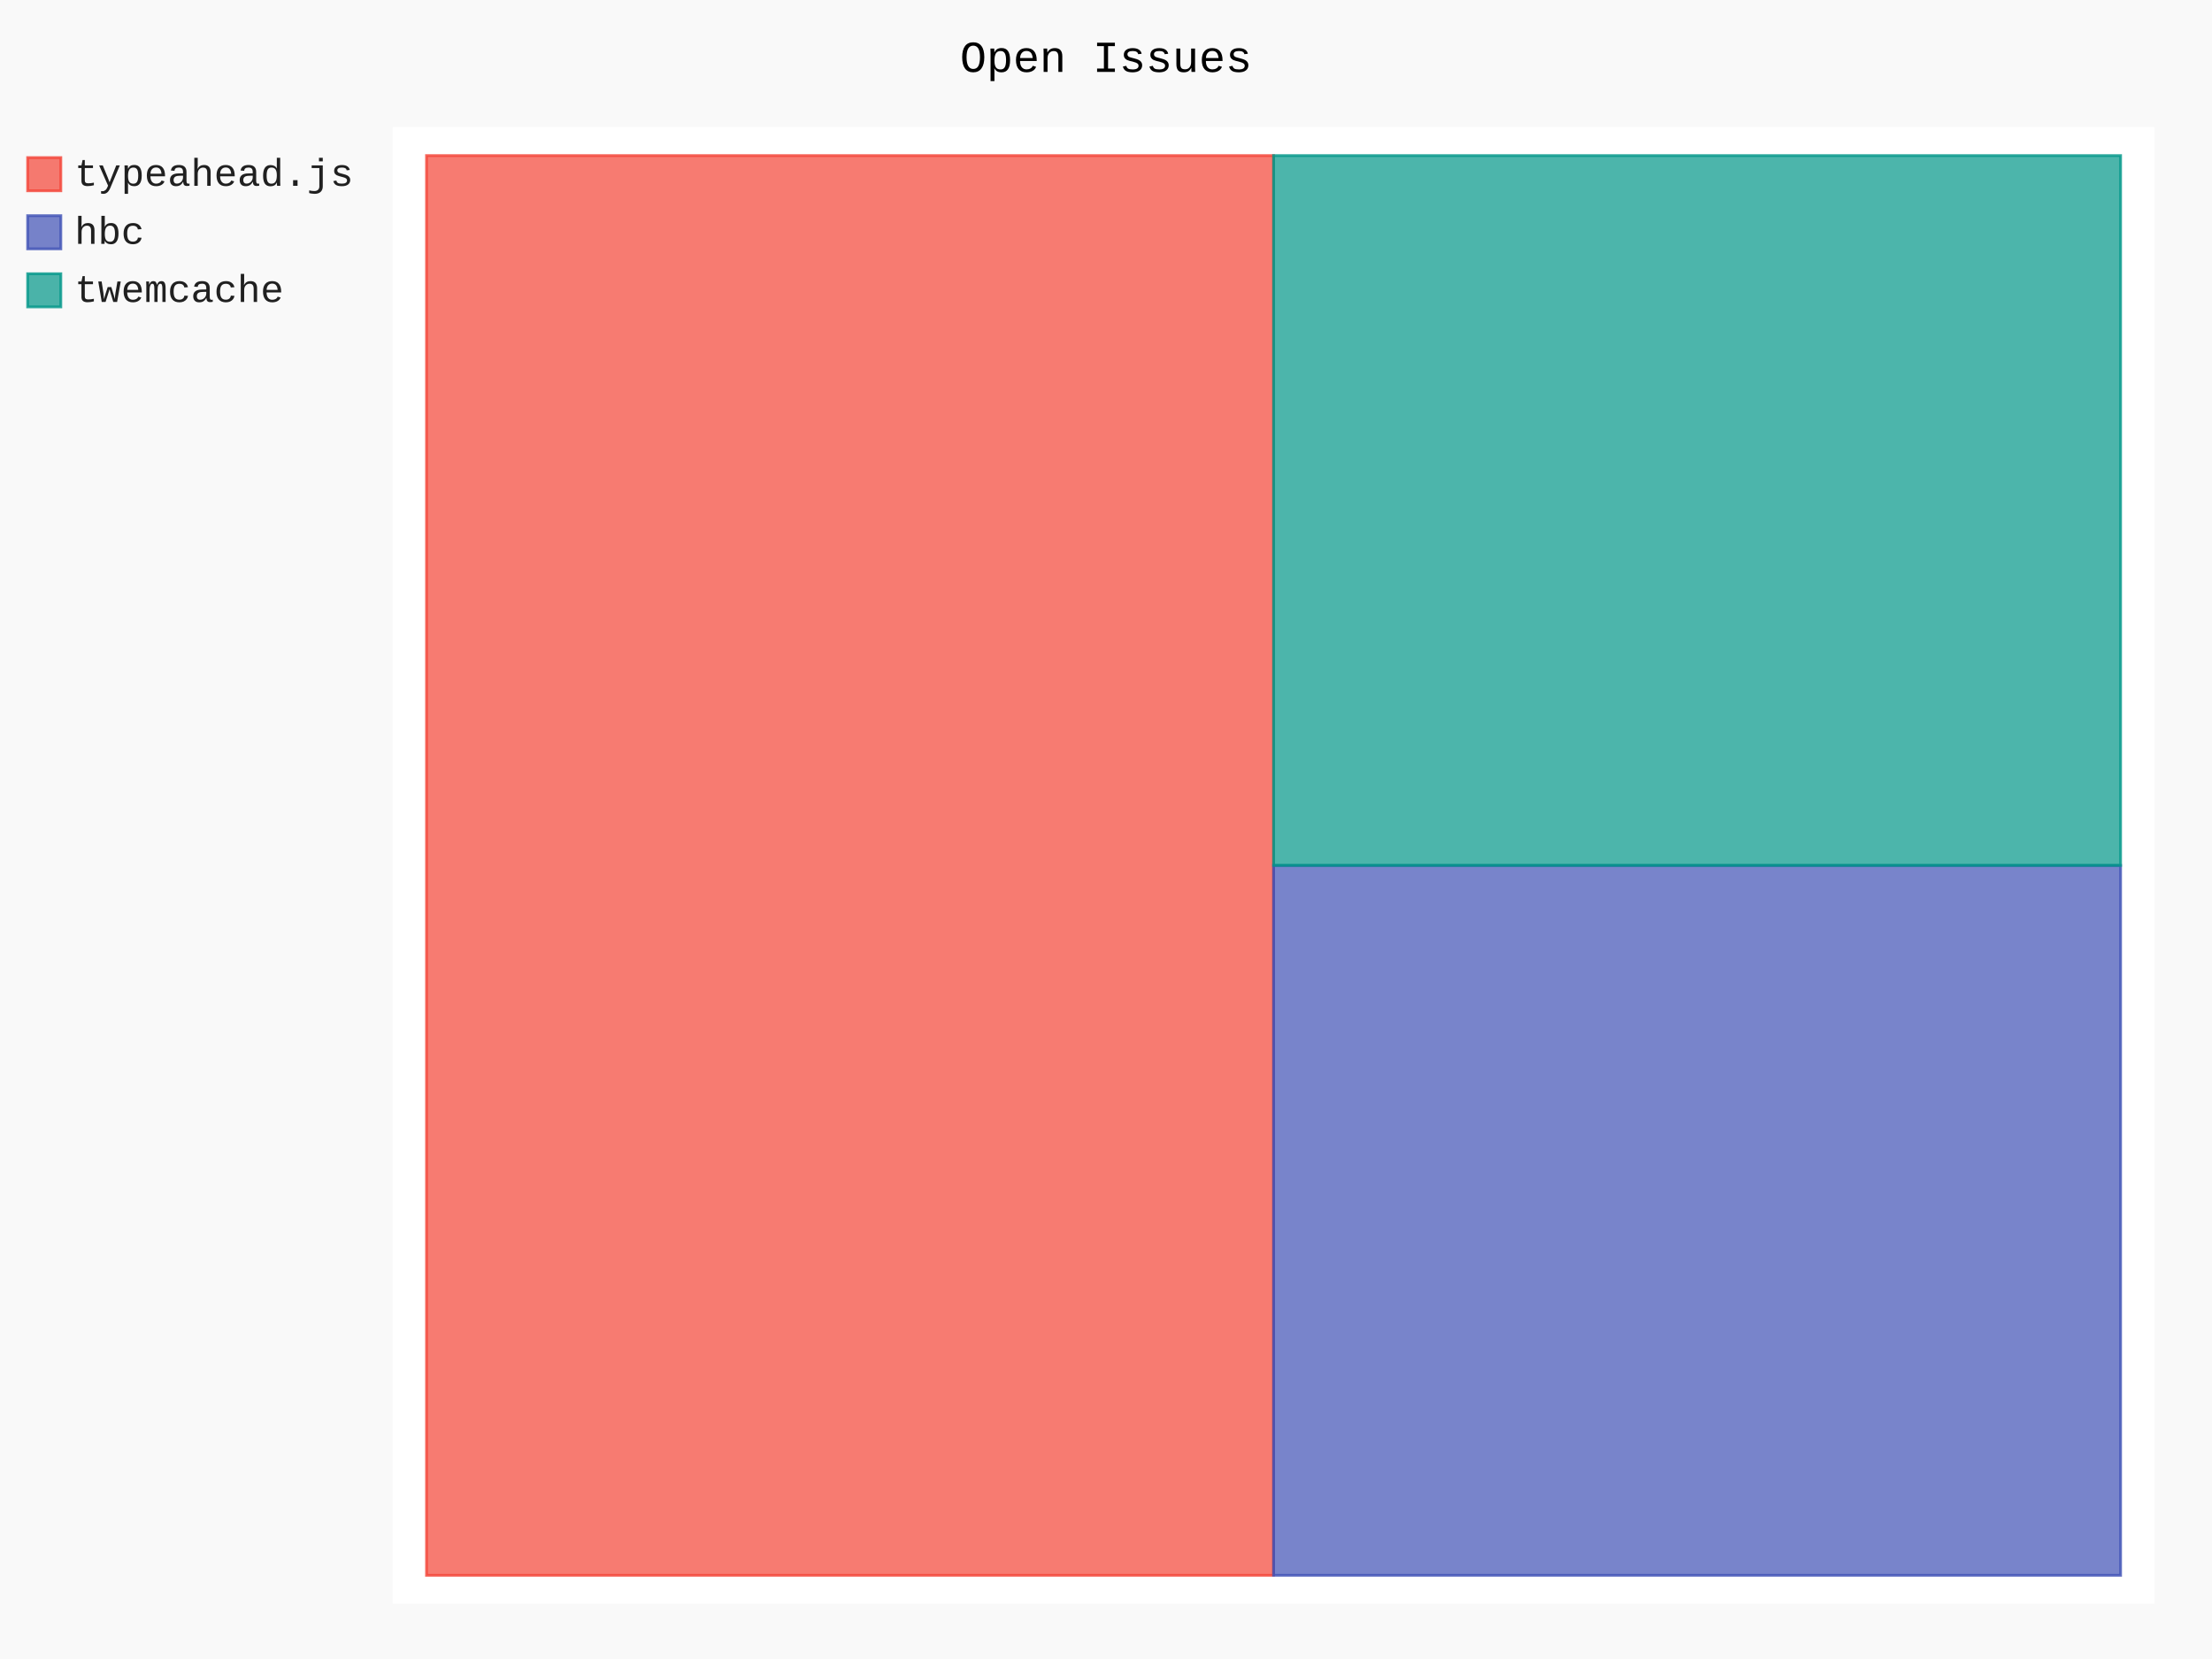
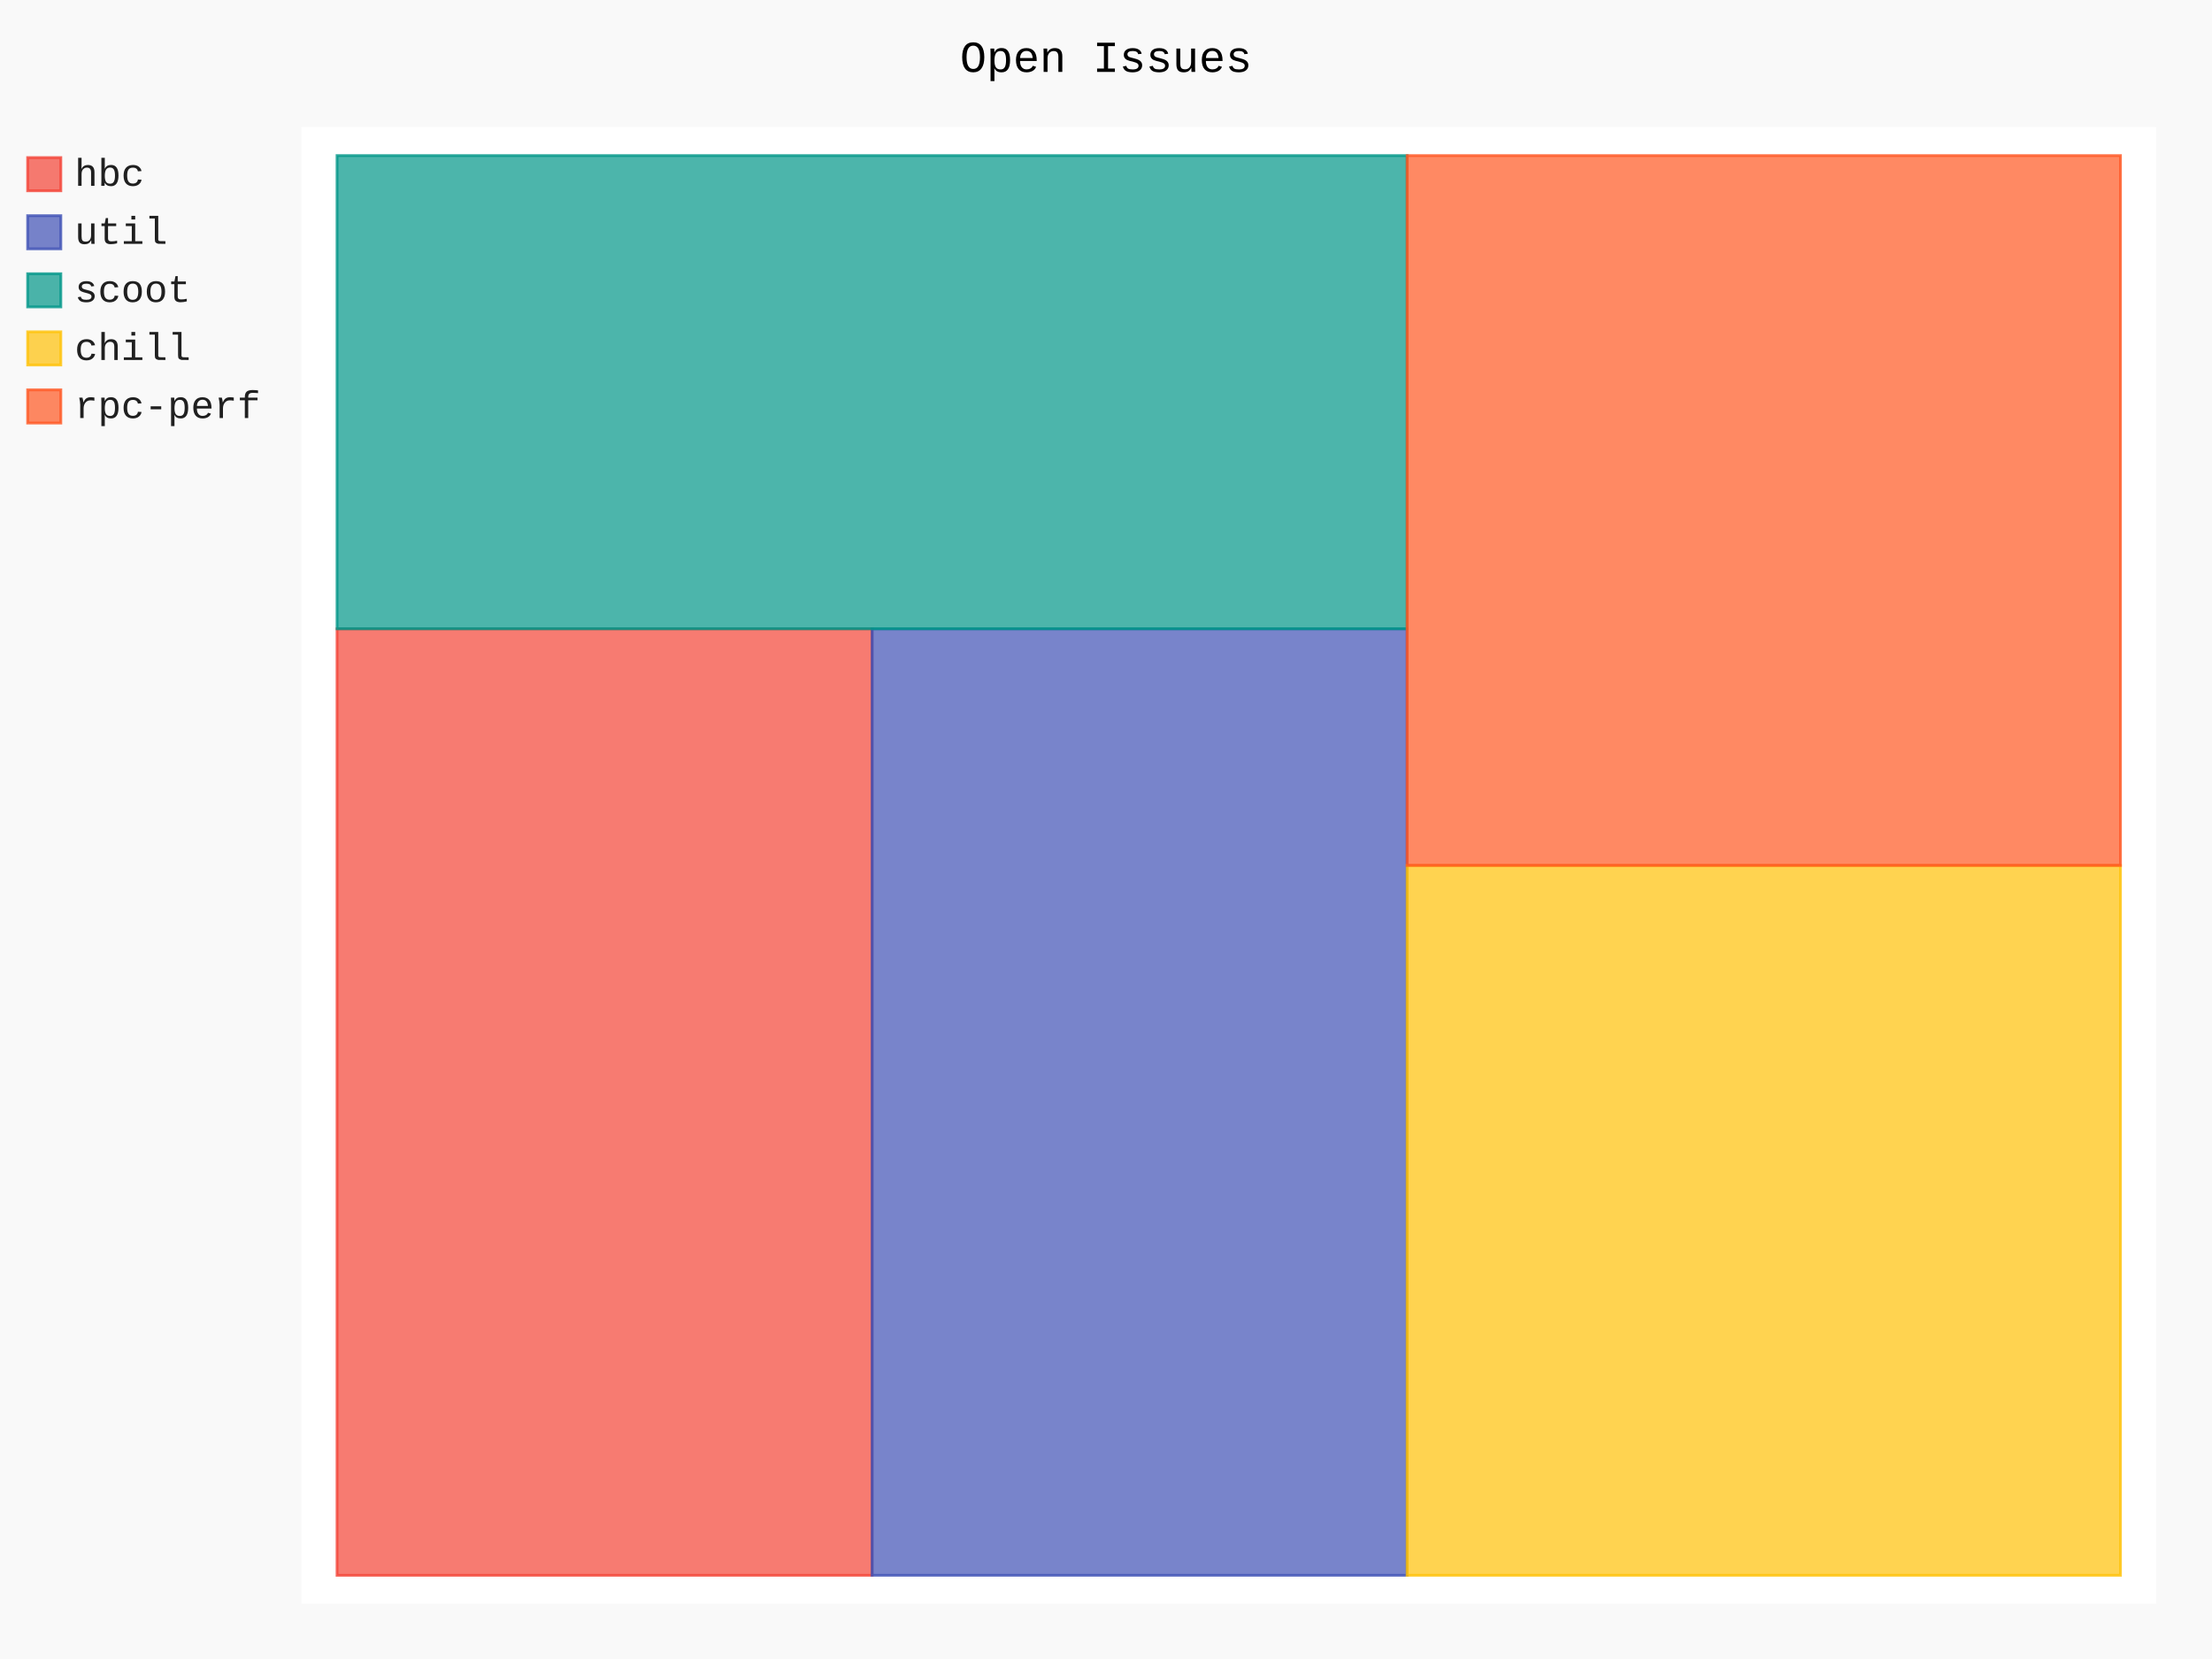
- <svg xmlns="http://www.w3.org/2000/svg" class="pygal-chart" id="chart-4f90a021-d546-459a-98c9-7ac840c366f3" viewBox="0 0 800 600">
+ <svg xmlns="http://www.w3.org/2000/svg" class="pygal-chart" id="chart-c91b0ed2-12f4-4043-81a2-a3d0605b9622" viewBox="0 0 800 600">
  <defs>
-     <style type="text/css">#chart-4f90a021-d546-459a-98c9-7ac840c366f3{-webkit-user-select:none;-webkit-font-smoothing:antialiased;font-family:Consolas,"Liberation Mono",Menlo,Courier,monospace}#chart-4f90a021-d546-459a-98c9-7ac840c366f3 .title{font-family:Consolas,"Liberation Mono",Menlo,Courier,monospace;font-size:16px}#chart-4f90a021-d546-459a-98c9-7ac840c366f3 .legends .legend text{font-family:Consolas,"Liberation Mono",Menlo,Courier,monospace;font-size:14px}#chart-4f90a021-d546-459a-98c9-7ac840c366f3 .axis text{font-family:Consolas,"Liberation Mono",Menlo,Courier,monospace;font-size:10px}#chart-4f90a021-d546-459a-98c9-7ac840c366f3 .axis text.major{font-family:Consolas,"Liberation Mono",Menlo,Courier,monospace;font-size:10px}#chart-4f90a021-d546-459a-98c9-7ac840c366f3 .text-overlay text.value{font-family:Consolas,"Liberation Mono",Menlo,Courier,monospace;font-size:16px}#chart-4f90a021-d546-459a-98c9-7ac840c366f3 .text-overlay text.label{font-family:Consolas,"Liberation Mono",Menlo,Courier,monospace;font-size:10px}#chart-4f90a021-d546-459a-98c9-7ac840c366f3 .tooltip{font-family:Consolas,"Liberation Mono",Menlo,Courier,monospace;font-size:14px}#chart-4f90a021-d546-459a-98c9-7ac840c366f3 text.no_data{font-family:Consolas,"Liberation Mono",Menlo,Courier,monospace;font-size:64px}
- #chart-4f90a021-d546-459a-98c9-7ac840c366f3{background-color:rgba(249,249,249,1)}#chart-4f90a021-d546-459a-98c9-7ac840c366f3 path,#chart-4f90a021-d546-459a-98c9-7ac840c366f3 line,#chart-4f90a021-d546-459a-98c9-7ac840c366f3 rect,#chart-4f90a021-d546-459a-98c9-7ac840c366f3 circle{-webkit-transition:150ms;-moz-transition:150ms;transition:150ms}#chart-4f90a021-d546-459a-98c9-7ac840c366f3 .graph &gt; .background{fill:rgba(249,249,249,1)}#chart-4f90a021-d546-459a-98c9-7ac840c366f3 .plot &gt; .background{fill:rgba(255,255,255,1)}#chart-4f90a021-d546-459a-98c9-7ac840c366f3 .graph{fill:rgba(0,0,0,.87)}#chart-4f90a021-d546-459a-98c9-7ac840c366f3 text.no_data{fill:rgba(0,0,0,1)}#chart-4f90a021-d546-459a-98c9-7ac840c366f3 .title{fill:rgba(0,0,0,1)}#chart-4f90a021-d546-459a-98c9-7ac840c366f3 .legends .legend text{fill:rgba(0,0,0,.87)}#chart-4f90a021-d546-459a-98c9-7ac840c366f3 .legends .legend:hover text{fill:rgba(0,0,0,1)}#chart-4f90a021-d546-459a-98c9-7ac840c366f3 .axis .line{stroke:rgba(0,0,0,1)}#chart-4f90a021-d546-459a-98c9-7ac840c366f3 .axis .guide.line{stroke:rgba(0,0,0,.54)}#chart-4f90a021-d546-459a-98c9-7ac840c366f3 .axis .major.line{stroke:rgba(0,0,0,.87)}#chart-4f90a021-d546-459a-98c9-7ac840c366f3 .axis text.major{fill:rgba(0,0,0,1)}#chart-4f90a021-d546-459a-98c9-7ac840c366f3 .axis.y .guides:hover .guide.line,#chart-4f90a021-d546-459a-98c9-7ac840c366f3 .line-graph .axis.x .guides:hover .guide.line,#chart-4f90a021-d546-459a-98c9-7ac840c366f3 .stackedline-graph .axis.x .guides:hover .guide.line,#chart-4f90a021-d546-459a-98c9-7ac840c366f3 .xy-graph .axis.x .guides:hover .guide.line{stroke:rgba(0,0,0,1)}#chart-4f90a021-d546-459a-98c9-7ac840c366f3 .axis .guides:hover text{fill:rgba(0,0,0,1)}#chart-4f90a021-d546-459a-98c9-7ac840c366f3 .reactive{fill-opacity:.7;stroke-opacity:.8}#chart-4f90a021-d546-459a-98c9-7ac840c366f3 .ci{stroke:rgba(0,0,0,.87)}#chart-4f90a021-d546-459a-98c9-7ac840c366f3 .reactive.active,#chart-4f90a021-d546-459a-98c9-7ac840c366f3 .active .reactive{fill-opacity:.8;stroke-opacity:.9;stroke-width:4}#chart-4f90a021-d546-459a-98c9-7ac840c366f3 .ci .reactive.active{stroke-width:1.5}#chart-4f90a021-d546-459a-98c9-7ac840c366f3 .series text{fill:rgba(0,0,0,1)}#chart-4f90a021-d546-459a-98c9-7ac840c366f3 .tooltip rect{fill:rgba(255,255,255,1);stroke:rgba(0,0,0,1);-webkit-transition:opacity 150ms;-moz-transition:opacity 150ms;transition:opacity 150ms}#chart-4f90a021-d546-459a-98c9-7ac840c366f3 .tooltip .label{fill:rgba(0,0,0,.87)}#chart-4f90a021-d546-459a-98c9-7ac840c366f3 .tooltip .label{fill:rgba(0,0,0,.87)}#chart-4f90a021-d546-459a-98c9-7ac840c366f3 .tooltip .legend{font-size:.8em;fill:rgba(0,0,0,.54)}#chart-4f90a021-d546-459a-98c9-7ac840c366f3 .tooltip .x_label{font-size:.6em;fill:rgba(0,0,0,1)}#chart-4f90a021-d546-459a-98c9-7ac840c366f3 .tooltip .xlink{font-size:.5em;text-decoration:underline}#chart-4f90a021-d546-459a-98c9-7ac840c366f3 .tooltip .value{font-size:1.5em}#chart-4f90a021-d546-459a-98c9-7ac840c366f3 .bound{font-size:.5em}#chart-4f90a021-d546-459a-98c9-7ac840c366f3 .max-value{font-size:.75em;fill:rgba(0,0,0,.54)}#chart-4f90a021-d546-459a-98c9-7ac840c366f3 .map-element{fill:rgba(255,255,255,1);stroke:rgba(0,0,0,.54) !important}#chart-4f90a021-d546-459a-98c9-7ac840c366f3 .map-element .reactive{fill-opacity:inherit;stroke-opacity:inherit}#chart-4f90a021-d546-459a-98c9-7ac840c366f3 .color-0,#chart-4f90a021-d546-459a-98c9-7ac840c366f3 .color-0 a:visited{stroke:#F44336;fill:#F44336}#chart-4f90a021-d546-459a-98c9-7ac840c366f3 .color-1,#chart-4f90a021-d546-459a-98c9-7ac840c366f3 .color-1 a:visited{stroke:#3F51B5;fill:#3F51B5}#chart-4f90a021-d546-459a-98c9-7ac840c366f3 .color-2,#chart-4f90a021-d546-459a-98c9-7ac840c366f3 .color-2 a:visited{stroke:#009688;fill:#009688}#chart-4f90a021-d546-459a-98c9-7ac840c366f3 .text-overlay .color-0 text{fill:black}#chart-4f90a021-d546-459a-98c9-7ac840c366f3 .text-overlay .color-1 text{fill:black}#chart-4f90a021-d546-459a-98c9-7ac840c366f3 .text-overlay .color-2 text{fill:black}
- #chart-4f90a021-d546-459a-98c9-7ac840c366f3 text.no_data{text-anchor:middle}#chart-4f90a021-d546-459a-98c9-7ac840c366f3 .guide.line{fill:none}#chart-4f90a021-d546-459a-98c9-7ac840c366f3 .centered{text-anchor:middle}#chart-4f90a021-d546-459a-98c9-7ac840c366f3 .title{text-anchor:middle}#chart-4f90a021-d546-459a-98c9-7ac840c366f3 .legends .legend text{fill-opacity:1}#chart-4f90a021-d546-459a-98c9-7ac840c366f3 .axis.x text{text-anchor:middle}#chart-4f90a021-d546-459a-98c9-7ac840c366f3 .axis.x:not(.web) text[transform]{text-anchor:start}#chart-4f90a021-d546-459a-98c9-7ac840c366f3 .axis.x:not(.web) text[transform].backwards{text-anchor:end}#chart-4f90a021-d546-459a-98c9-7ac840c366f3 .axis.y text{text-anchor:end}#chart-4f90a021-d546-459a-98c9-7ac840c366f3 .axis.y text[transform].backwards{text-anchor:start}#chart-4f90a021-d546-459a-98c9-7ac840c366f3 .axis.y2 text{text-anchor:start}#chart-4f90a021-d546-459a-98c9-7ac840c366f3 .axis.y2 text[transform].backwards{text-anchor:end}#chart-4f90a021-d546-459a-98c9-7ac840c366f3 .axis .guide.line{stroke-dasharray:4,4}#chart-4f90a021-d546-459a-98c9-7ac840c366f3 .axis .major.guide.line{stroke-dasharray:6,6}#chart-4f90a021-d546-459a-98c9-7ac840c366f3 .horizontal .axis.y .guide.line,#chart-4f90a021-d546-459a-98c9-7ac840c366f3 .horizontal .axis.y2 .guide.line,#chart-4f90a021-d546-459a-98c9-7ac840c366f3 .vertical .axis.x .guide.line{opacity:0}#chart-4f90a021-d546-459a-98c9-7ac840c366f3 .horizontal .axis.always_show .guide.line,#chart-4f90a021-d546-459a-98c9-7ac840c366f3 .vertical .axis.always_show .guide.line{opacity:1 !important}#chart-4f90a021-d546-459a-98c9-7ac840c366f3 .axis.y .guides:hover .guide.line,#chart-4f90a021-d546-459a-98c9-7ac840c366f3 .axis.y2 .guides:hover .guide.line,#chart-4f90a021-d546-459a-98c9-7ac840c366f3 .axis.x .guides:hover .guide.line{opacity:1}#chart-4f90a021-d546-459a-98c9-7ac840c366f3 .axis .guides:hover text{opacity:1}#chart-4f90a021-d546-459a-98c9-7ac840c366f3 .nofill{fill:none}#chart-4f90a021-d546-459a-98c9-7ac840c366f3 .subtle-fill{fill-opacity:.2}#chart-4f90a021-d546-459a-98c9-7ac840c366f3 .dot{stroke-width:1px;fill-opacity:1}#chart-4f90a021-d546-459a-98c9-7ac840c366f3 .dot.active{stroke-width:5px}#chart-4f90a021-d546-459a-98c9-7ac840c366f3 .dot.negative{fill:transparent}#chart-4f90a021-d546-459a-98c9-7ac840c366f3 text,#chart-4f90a021-d546-459a-98c9-7ac840c366f3 tspan{stroke:none !important}#chart-4f90a021-d546-459a-98c9-7ac840c366f3 .series text.active{opacity:1}#chart-4f90a021-d546-459a-98c9-7ac840c366f3 .tooltip rect{fill-opacity:.95;stroke-width:.5}#chart-4f90a021-d546-459a-98c9-7ac840c366f3 .tooltip text{fill-opacity:1}#chart-4f90a021-d546-459a-98c9-7ac840c366f3 .showable{visibility:hidden}#chart-4f90a021-d546-459a-98c9-7ac840c366f3 .showable.shown{visibility:visible}#chart-4f90a021-d546-459a-98c9-7ac840c366f3 .gauge-background{fill:rgba(229,229,229,1);stroke:none}#chart-4f90a021-d546-459a-98c9-7ac840c366f3 .bg-lines{stroke:rgba(249,249,249,1);stroke-width:2px}</style>
+     <style type="text/css">#chart-c91b0ed2-12f4-4043-81a2-a3d0605b9622{-webkit-user-select:none;-webkit-font-smoothing:antialiased;font-family:Consolas,"Liberation Mono",Menlo,Courier,monospace}#chart-c91b0ed2-12f4-4043-81a2-a3d0605b9622 .title{font-family:Consolas,"Liberation Mono",Menlo,Courier,monospace;font-size:16px}#chart-c91b0ed2-12f4-4043-81a2-a3d0605b9622 .legends .legend text{font-family:Consolas,"Liberation Mono",Menlo,Courier,monospace;font-size:14px}#chart-c91b0ed2-12f4-4043-81a2-a3d0605b9622 .axis text{font-family:Consolas,"Liberation Mono",Menlo,Courier,monospace;font-size:10px}#chart-c91b0ed2-12f4-4043-81a2-a3d0605b9622 .axis text.major{font-family:Consolas,"Liberation Mono",Menlo,Courier,monospace;font-size:10px}#chart-c91b0ed2-12f4-4043-81a2-a3d0605b9622 .text-overlay text.value{font-family:Consolas,"Liberation Mono",Menlo,Courier,monospace;font-size:16px}#chart-c91b0ed2-12f4-4043-81a2-a3d0605b9622 .text-overlay text.label{font-family:Consolas,"Liberation Mono",Menlo,Courier,monospace;font-size:10px}#chart-c91b0ed2-12f4-4043-81a2-a3d0605b9622 .tooltip{font-family:Consolas,"Liberation Mono",Menlo,Courier,monospace;font-size:14px}#chart-c91b0ed2-12f4-4043-81a2-a3d0605b9622 text.no_data{font-family:Consolas,"Liberation Mono",Menlo,Courier,monospace;font-size:64px}
+ #chart-c91b0ed2-12f4-4043-81a2-a3d0605b9622{background-color:rgba(249,249,249,1)}#chart-c91b0ed2-12f4-4043-81a2-a3d0605b9622 path,#chart-c91b0ed2-12f4-4043-81a2-a3d0605b9622 line,#chart-c91b0ed2-12f4-4043-81a2-a3d0605b9622 rect,#chart-c91b0ed2-12f4-4043-81a2-a3d0605b9622 circle{-webkit-transition:150ms;-moz-transition:150ms;transition:150ms}#chart-c91b0ed2-12f4-4043-81a2-a3d0605b9622 .graph &gt; .background{fill:rgba(249,249,249,1)}#chart-c91b0ed2-12f4-4043-81a2-a3d0605b9622 .plot &gt; .background{fill:rgba(255,255,255,1)}#chart-c91b0ed2-12f4-4043-81a2-a3d0605b9622 .graph{fill:rgba(0,0,0,.87)}#chart-c91b0ed2-12f4-4043-81a2-a3d0605b9622 text.no_data{fill:rgba(0,0,0,1)}#chart-c91b0ed2-12f4-4043-81a2-a3d0605b9622 .title{fill:rgba(0,0,0,1)}#chart-c91b0ed2-12f4-4043-81a2-a3d0605b9622 .legends .legend text{fill:rgba(0,0,0,.87)}#chart-c91b0ed2-12f4-4043-81a2-a3d0605b9622 .legends .legend:hover text{fill:rgba(0,0,0,1)}#chart-c91b0ed2-12f4-4043-81a2-a3d0605b9622 .axis .line{stroke:rgba(0,0,0,1)}#chart-c91b0ed2-12f4-4043-81a2-a3d0605b9622 .axis .guide.line{stroke:rgba(0,0,0,.54)}#chart-c91b0ed2-12f4-4043-81a2-a3d0605b9622 .axis .major.line{stroke:rgba(0,0,0,.87)}#chart-c91b0ed2-12f4-4043-81a2-a3d0605b9622 .axis text.major{fill:rgba(0,0,0,1)}#chart-c91b0ed2-12f4-4043-81a2-a3d0605b9622 .axis.y .guides:hover .guide.line,#chart-c91b0ed2-12f4-4043-81a2-a3d0605b9622 .line-graph .axis.x .guides:hover .guide.line,#chart-c91b0ed2-12f4-4043-81a2-a3d0605b9622 .stackedline-graph .axis.x .guides:hover .guide.line,#chart-c91b0ed2-12f4-4043-81a2-a3d0605b9622 .xy-graph .axis.x .guides:hover .guide.line{stroke:rgba(0,0,0,1)}#chart-c91b0ed2-12f4-4043-81a2-a3d0605b9622 .axis .guides:hover text{fill:rgba(0,0,0,1)}#chart-c91b0ed2-12f4-4043-81a2-a3d0605b9622 .reactive{fill-opacity:.7;stroke-opacity:.8}#chart-c91b0ed2-12f4-4043-81a2-a3d0605b9622 .ci{stroke:rgba(0,0,0,.87)}#chart-c91b0ed2-12f4-4043-81a2-a3d0605b9622 .reactive.active,#chart-c91b0ed2-12f4-4043-81a2-a3d0605b9622 .active .reactive{fill-opacity:.8;stroke-opacity:.9;stroke-width:4}#chart-c91b0ed2-12f4-4043-81a2-a3d0605b9622 .ci .reactive.active{stroke-width:1.5}#chart-c91b0ed2-12f4-4043-81a2-a3d0605b9622 .series text{fill:rgba(0,0,0,1)}#chart-c91b0ed2-12f4-4043-81a2-a3d0605b9622 .tooltip rect{fill:rgba(255,255,255,1);stroke:rgba(0,0,0,1);-webkit-transition:opacity 150ms;-moz-transition:opacity 150ms;transition:opacity 150ms}#chart-c91b0ed2-12f4-4043-81a2-a3d0605b9622 .tooltip .label{fill:rgba(0,0,0,.87)}#chart-c91b0ed2-12f4-4043-81a2-a3d0605b9622 .tooltip .label{fill:rgba(0,0,0,.87)}#chart-c91b0ed2-12f4-4043-81a2-a3d0605b9622 .tooltip .legend{font-size:.8em;fill:rgba(0,0,0,.54)}#chart-c91b0ed2-12f4-4043-81a2-a3d0605b9622 .tooltip .x_label{font-size:.6em;fill:rgba(0,0,0,1)}#chart-c91b0ed2-12f4-4043-81a2-a3d0605b9622 .tooltip .xlink{font-size:.5em;text-decoration:underline}#chart-c91b0ed2-12f4-4043-81a2-a3d0605b9622 .tooltip .value{font-size:1.5em}#chart-c91b0ed2-12f4-4043-81a2-a3d0605b9622 .bound{font-size:.5em}#chart-c91b0ed2-12f4-4043-81a2-a3d0605b9622 .max-value{font-size:.75em;fill:rgba(0,0,0,.54)}#chart-c91b0ed2-12f4-4043-81a2-a3d0605b9622 .map-element{fill:rgba(255,255,255,1);stroke:rgba(0,0,0,.54) !important}#chart-c91b0ed2-12f4-4043-81a2-a3d0605b9622 .map-element .reactive{fill-opacity:inherit;stroke-opacity:inherit}#chart-c91b0ed2-12f4-4043-81a2-a3d0605b9622 .color-0,#chart-c91b0ed2-12f4-4043-81a2-a3d0605b9622 .color-0 a:visited{stroke:#F44336;fill:#F44336}#chart-c91b0ed2-12f4-4043-81a2-a3d0605b9622 .color-1,#chart-c91b0ed2-12f4-4043-81a2-a3d0605b9622 .color-1 a:visited{stroke:#3F51B5;fill:#3F51B5}#chart-c91b0ed2-12f4-4043-81a2-a3d0605b9622 .color-2,#chart-c91b0ed2-12f4-4043-81a2-a3d0605b9622 .color-2 a:visited{stroke:#009688;fill:#009688}#chart-c91b0ed2-12f4-4043-81a2-a3d0605b9622 .color-3,#chart-c91b0ed2-12f4-4043-81a2-a3d0605b9622 .color-3 a:visited{stroke:#FFC107;fill:#FFC107}#chart-c91b0ed2-12f4-4043-81a2-a3d0605b9622 .color-4,#chart-c91b0ed2-12f4-4043-81a2-a3d0605b9622 .color-4 a:visited{stroke:#FF5722;fill:#FF5722}#chart-c91b0ed2-12f4-4043-81a2-a3d0605b9622 .text-overlay .color-0 text{fill:black}#chart-c91b0ed2-12f4-4043-81a2-a3d0605b9622 .text-overlay .color-1 text{fill:black}#chart-c91b0ed2-12f4-4043-81a2-a3d0605b9622 .text-overlay .color-2 text{fill:black}#chart-c91b0ed2-12f4-4043-81a2-a3d0605b9622 .text-overlay .color-3 text{fill:black}#chart-c91b0ed2-12f4-4043-81a2-a3d0605b9622 .text-overlay .color-4 text{fill:black}
+ #chart-c91b0ed2-12f4-4043-81a2-a3d0605b9622 text.no_data{text-anchor:middle}#chart-c91b0ed2-12f4-4043-81a2-a3d0605b9622 .guide.line{fill:none}#chart-c91b0ed2-12f4-4043-81a2-a3d0605b9622 .centered{text-anchor:middle}#chart-c91b0ed2-12f4-4043-81a2-a3d0605b9622 .title{text-anchor:middle}#chart-c91b0ed2-12f4-4043-81a2-a3d0605b9622 .legends .legend text{fill-opacity:1}#chart-c91b0ed2-12f4-4043-81a2-a3d0605b9622 .axis.x text{text-anchor:middle}#chart-c91b0ed2-12f4-4043-81a2-a3d0605b9622 .axis.x:not(.web) text[transform]{text-anchor:start}#chart-c91b0ed2-12f4-4043-81a2-a3d0605b9622 .axis.x:not(.web) text[transform].backwards{text-anchor:end}#chart-c91b0ed2-12f4-4043-81a2-a3d0605b9622 .axis.y text{text-anchor:end}#chart-c91b0ed2-12f4-4043-81a2-a3d0605b9622 .axis.y text[transform].backwards{text-anchor:start}#chart-c91b0ed2-12f4-4043-81a2-a3d0605b9622 .axis.y2 text{text-anchor:start}#chart-c91b0ed2-12f4-4043-81a2-a3d0605b9622 .axis.y2 text[transform].backwards{text-anchor:end}#chart-c91b0ed2-12f4-4043-81a2-a3d0605b9622 .axis .guide.line{stroke-dasharray:4,4}#chart-c91b0ed2-12f4-4043-81a2-a3d0605b9622 .axis .major.guide.line{stroke-dasharray:6,6}#chart-c91b0ed2-12f4-4043-81a2-a3d0605b9622 .horizontal .axis.y .guide.line,#chart-c91b0ed2-12f4-4043-81a2-a3d0605b9622 .horizontal .axis.y2 .guide.line,#chart-c91b0ed2-12f4-4043-81a2-a3d0605b9622 .vertical .axis.x .guide.line{opacity:0}#chart-c91b0ed2-12f4-4043-81a2-a3d0605b9622 .horizontal .axis.always_show .guide.line,#chart-c91b0ed2-12f4-4043-81a2-a3d0605b9622 .vertical .axis.always_show .guide.line{opacity:1 !important}#chart-c91b0ed2-12f4-4043-81a2-a3d0605b9622 .axis.y .guides:hover .guide.line,#chart-c91b0ed2-12f4-4043-81a2-a3d0605b9622 .axis.y2 .guides:hover .guide.line,#chart-c91b0ed2-12f4-4043-81a2-a3d0605b9622 .axis.x .guides:hover .guide.line{opacity:1}#chart-c91b0ed2-12f4-4043-81a2-a3d0605b9622 .axis .guides:hover text{opacity:1}#chart-c91b0ed2-12f4-4043-81a2-a3d0605b9622 .nofill{fill:none}#chart-c91b0ed2-12f4-4043-81a2-a3d0605b9622 .subtle-fill{fill-opacity:.2}#chart-c91b0ed2-12f4-4043-81a2-a3d0605b9622 .dot{stroke-width:1px;fill-opacity:1}#chart-c91b0ed2-12f4-4043-81a2-a3d0605b9622 .dot.active{stroke-width:5px}#chart-c91b0ed2-12f4-4043-81a2-a3d0605b9622 .dot.negative{fill:transparent}#chart-c91b0ed2-12f4-4043-81a2-a3d0605b9622 text,#chart-c91b0ed2-12f4-4043-81a2-a3d0605b9622 tspan{stroke:none !important}#chart-c91b0ed2-12f4-4043-81a2-a3d0605b9622 .series text.active{opacity:1}#chart-c91b0ed2-12f4-4043-81a2-a3d0605b9622 .tooltip rect{fill-opacity:.95;stroke-width:.5}#chart-c91b0ed2-12f4-4043-81a2-a3d0605b9622 .tooltip text{fill-opacity:1}#chart-c91b0ed2-12f4-4043-81a2-a3d0605b9622 .showable{visibility:hidden}#chart-c91b0ed2-12f4-4043-81a2-a3d0605b9622 .showable.shown{visibility:visible}#chart-c91b0ed2-12f4-4043-81a2-a3d0605b9622 .gauge-background{fill:rgba(229,229,229,1);stroke:none}#chart-c91b0ed2-12f4-4043-81a2-a3d0605b9622 .bg-lines{stroke:rgba(249,249,249,1);stroke-width:2px}</style>
  </defs>
  <g class="graph treemap-graph vertical">
    <rect class="background" height="600" width="800" x="0" y="0" />
-     <g class="plot" transform="translate(142, 46)">
-       <rect class="background" height="534" width="637.2" x="0" y="0" />
+     <g class="plot" transform="translate(109, 46)">
+       <rect class="background" height="534" width="670.8" x="0" y="0" />
      <g class="series serie-0 color-0">
        <g class="rects">
          <g class="rect">
-             <rect class="rect reactive tooltip-trigger" height="513.462" width="306.346" x="12.254" y="10.269" />
+             <rect class="rect reactive tooltip-trigger" height="342.308" width="193.5" x="12.9" y="181.423" />
          </g>
        </g>
      </g>
      <g class="series serie-1 color-1">
        <g class="rects">
          <g class="rect">
-             <rect class="rect reactive tooltip-trigger" height="256.731" width="306.346" x="318.6" y="267.0" />
+             <rect class="rect reactive tooltip-trigger" height="342.308" width="193.5" x="206.4" y="181.423" />
          </g>
        </g>
      </g>
      <g class="series serie-2 color-2">
        <g class="rects">
          <g class="rect">
-             <rect class="rect reactive tooltip-trigger" height="256.731" width="306.346" x="318.6" y="10.269" />
+             <rect class="rect reactive tooltip-trigger" height="171.154" width="387.0" x="12.9" y="10.269" />
+           </g>
+         </g>
+       </g>
+       <g class="series serie-3 color-3">
+         <g class="rects">
+           <g class="rect">
+             <rect class="rect reactive tooltip-trigger" height="256.731" width="258" x="399.9" y="267.0" />
+           </g>
+         </g>
+       </g>
+       <g class="series serie-4 color-4">
+         <g class="rects">
+           <g class="rect">
+             <rect class="rect reactive tooltip-trigger" height="256.731" width="258" x="399.9" y="10.269" />
          </g>
        </g>
      </g>
    </g>
    <g class="titles">
      <text class="title plot_title" x="400.0" y="26">Open Issues</text>
    </g>
-     <g class="plot overlay" transform="translate(142, 46)">
+     <g class="plot overlay" transform="translate(109, 46)">
      <g class="series serie-0 color-0" />
      <g class="series serie-1 color-1" />
      <g class="series serie-2 color-2" />
+       <g class="series serie-3 color-3" />
+       <g class="series serie-4 color-4" />
    </g>
-     <g class="plot text-overlay" transform="translate(142, 46)">
+     <g class="plot text-overlay" transform="translate(109, 46)">
      <g class="series serie-0 color-0" />
      <g class="series serie-1 color-1" />
      <g class="series serie-2 color-2" />
+       <g class="series serie-3 color-3" />
+       <g class="series serie-4 color-4" />
    </g>
-     <g class="plot tooltip-overlay" transform="translate(142, 46)">
+     <g class="plot tooltip-overlay" transform="translate(109, 46)">
      <g class="tooltip" style="opacity: 0" transform="translate(0 0)">
        <rect class="tooltip-box" height="0" rx="0" ry="0" width="0" />
        <g class="text" />
      </g>
    </g>
    <g class="legends" transform="translate(10, 56)">
      <g class="legend reactive activate-serie" id="activate-serie-0">
        <rect class="color-0 reactive" height="12" width="12" x="0.0" y="1.0" />
-         <text x="17.0" y="11.2">typeahead.js</text>
+         <text x="17.0" y="11.2">hbc</text>
      </g>
      <g class="legend reactive activate-serie" id="activate-serie-1">
        <rect class="color-1 reactive" height="12" width="12" x="0.0" y="22.0" />
-         <text x="17.0" y="32.2">hbc</text>
+         <text x="17.0" y="32.2">util</text>
      </g>
      <g class="legend reactive activate-serie" id="activate-serie-2">
        <rect class="color-2 reactive" height="12" width="12" x="0.0" y="43.0" />
-         <text x="17.0" y="53.2">twemcache</text>
+         <text x="17.0" y="53.2">scoot</text>
+       </g>
+       <g class="legend reactive activate-serie" id="activate-serie-3">
+         <rect class="color-3 reactive" height="12" width="12" x="0.0" y="64.0" />
+         <text x="17.0" y="74.2">chill</text>
+       </g>
+       <g class="legend reactive activate-serie" id="activate-serie-4">
+         <rect class="color-4 reactive" height="12" width="12" x="0.0" y="85.0" />
+         <text x="17.0" y="95.2">rpc-perf</text>
      </g>
    </g>
    <g class="legends" transform="translate(790, 56)" />
  </g>
</svg>
